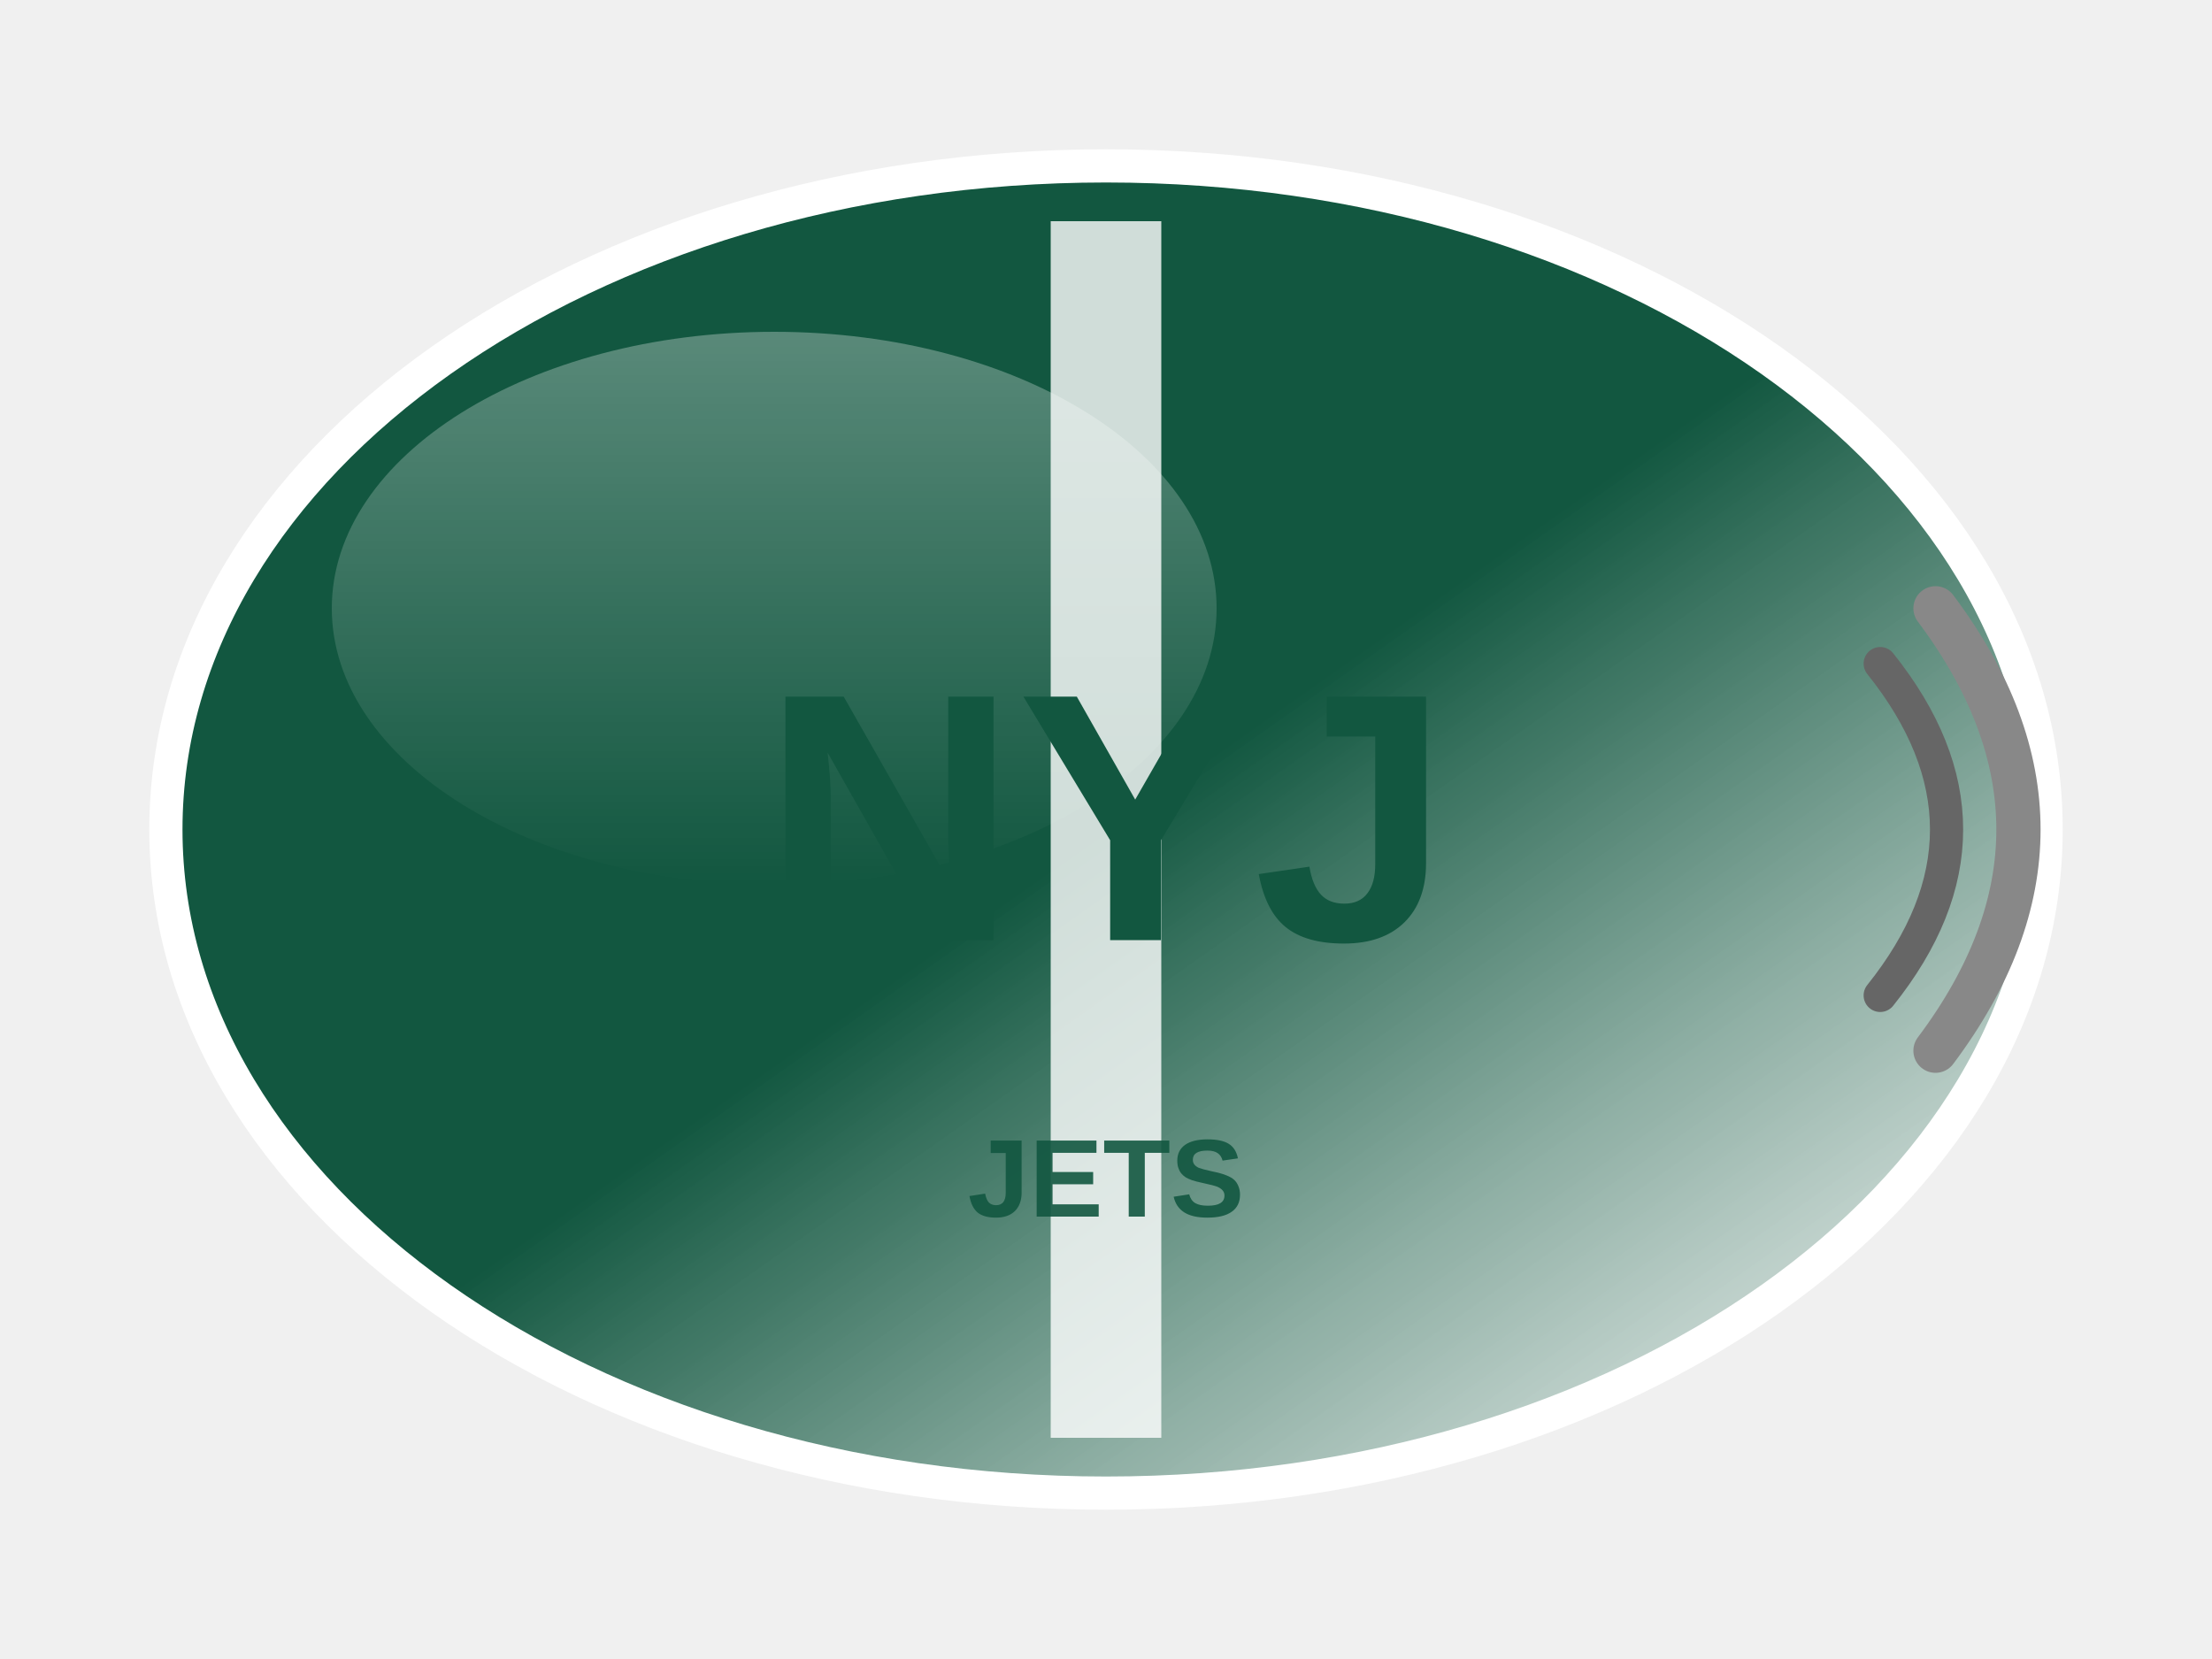
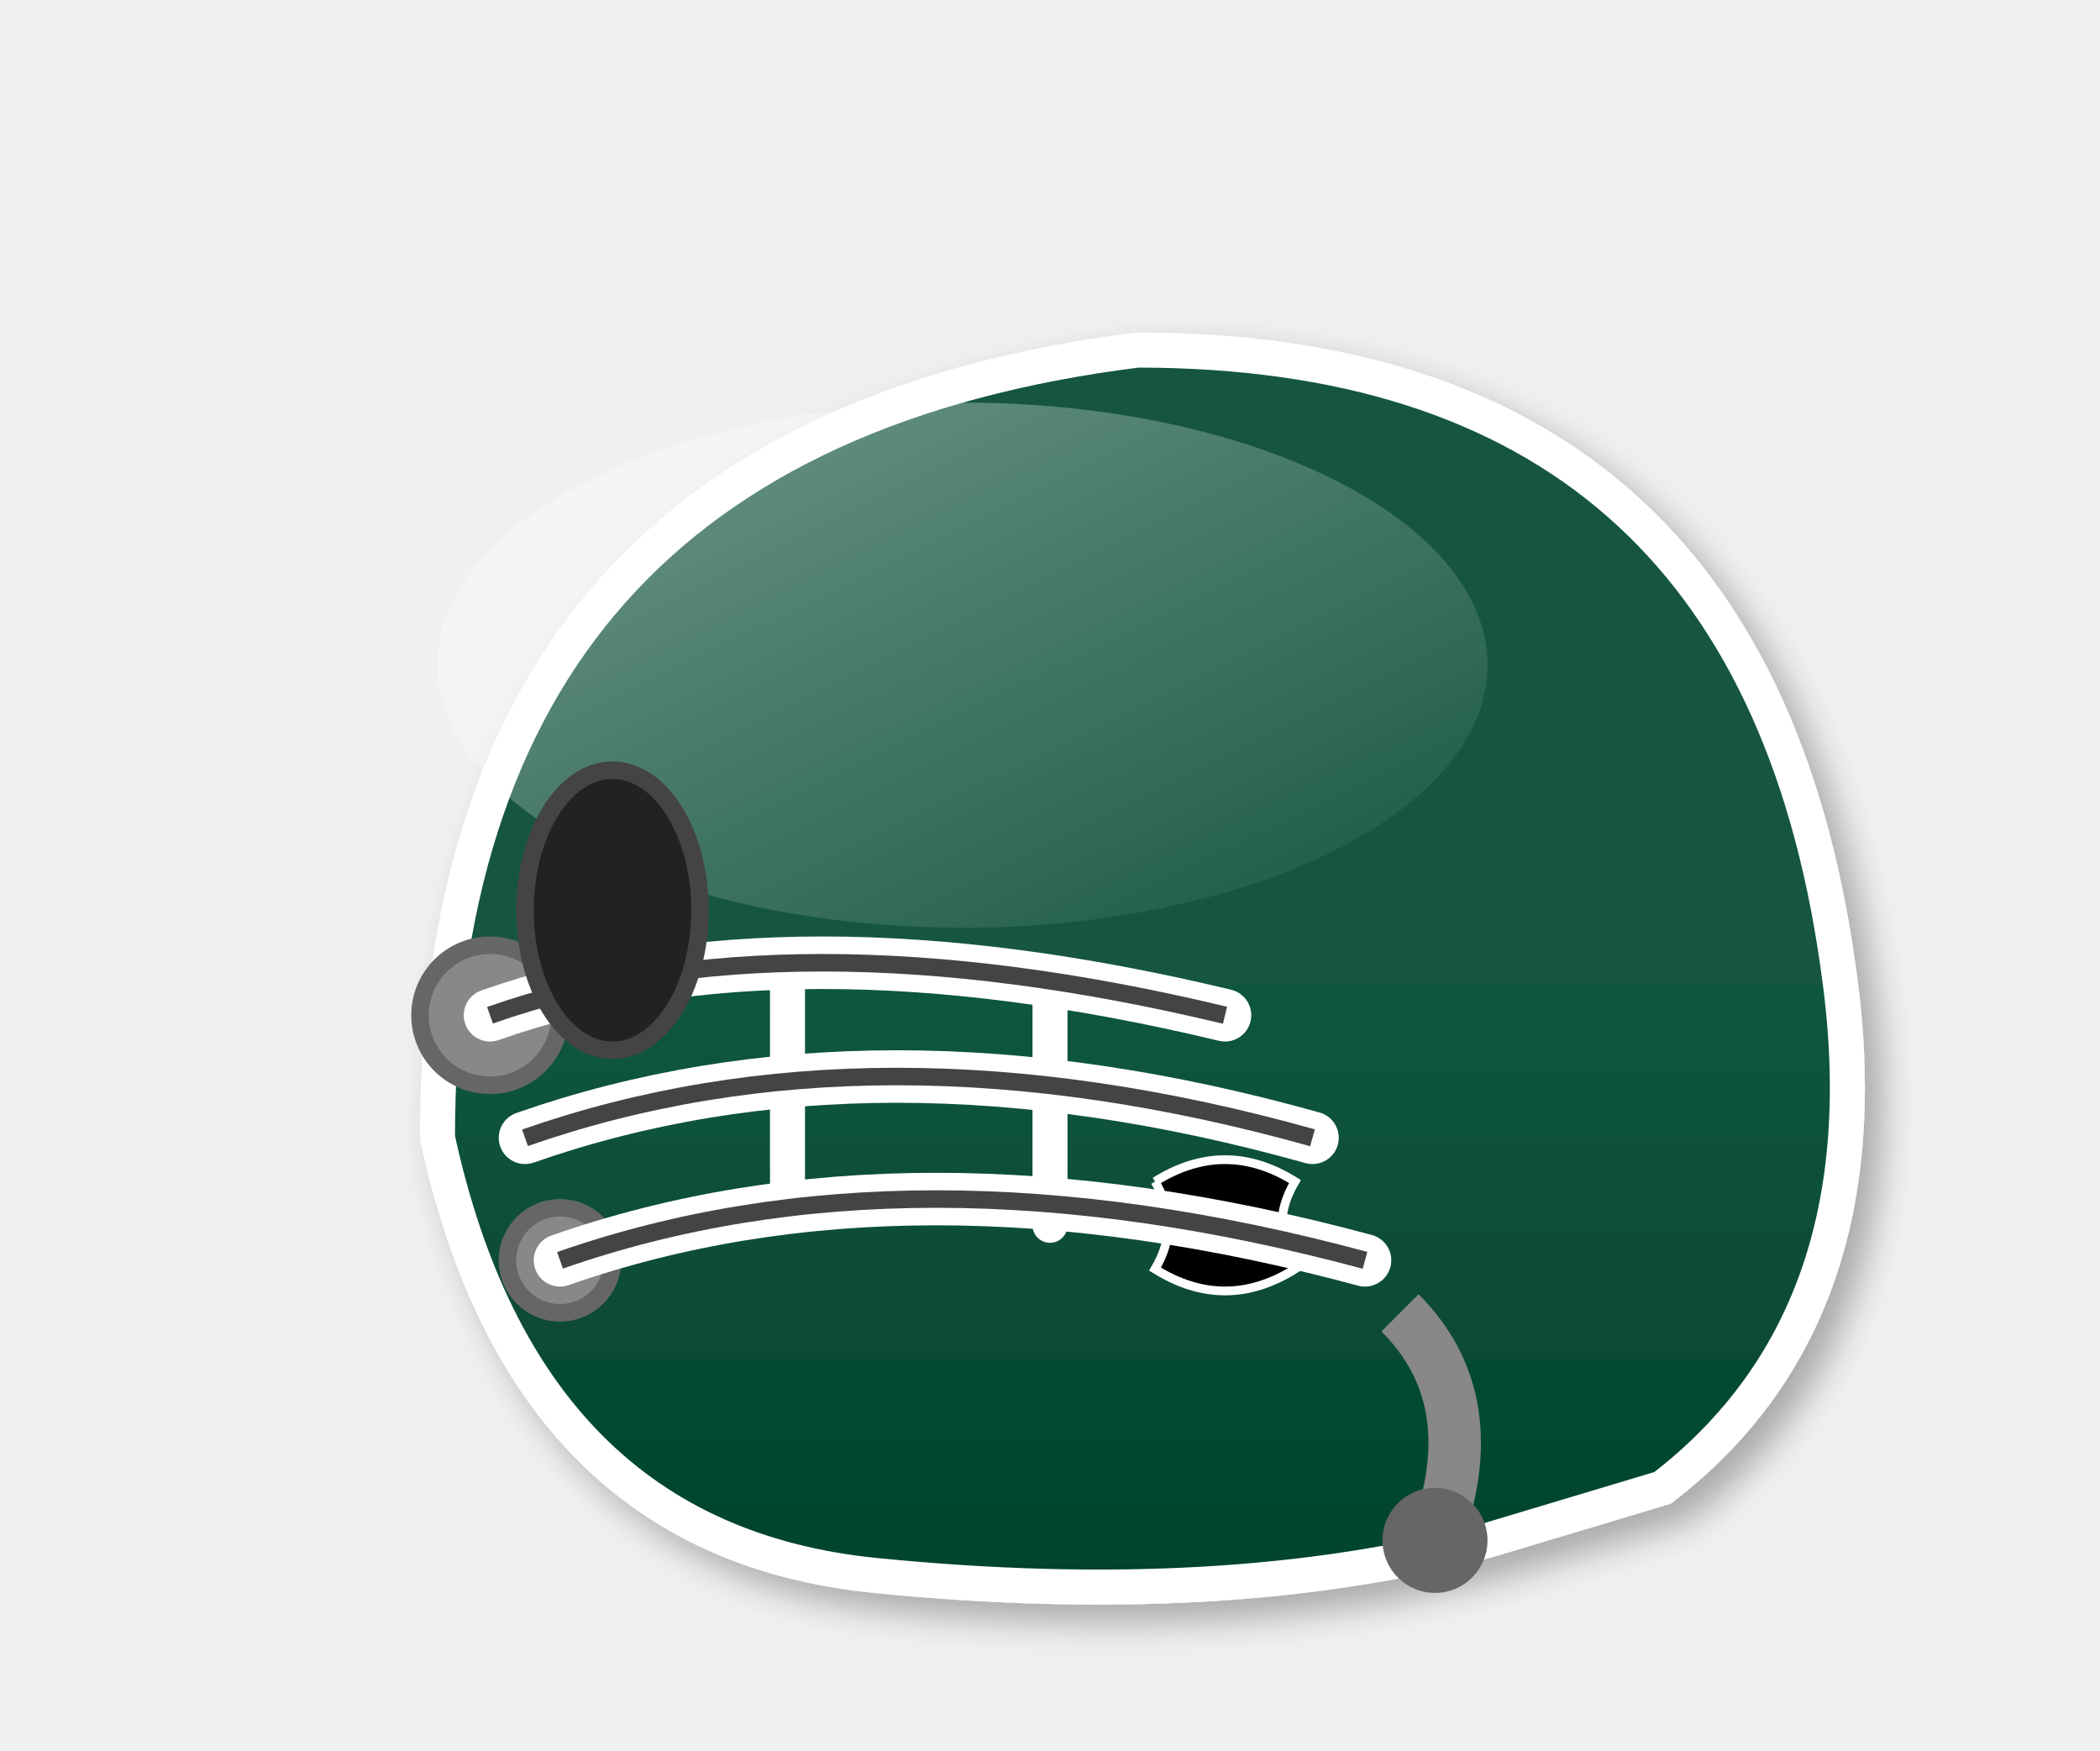
- <svg xmlns="http://www.w3.org/2000/svg" viewBox="0 0 200 150">
+ <svg xmlns="http://www.w3.org/2000/svg" viewBox="0 0 120 100">
  <defs>
-     <linearGradient id="helmetGradNYJ" x1="0%" y1="0%" x2="100%" y2="100%">
+     <linearGradient id="helmetShellNYJ" x1="0%" y1="0%" x2="0%" y2="100%">
      <stop offset="0%" style="stop-color:#125740;stop-opacity:1" />
      <stop offset="50%" style="stop-color:#125740;stop-opacity:1" />
-       <stop offset="100%" style="stop-color:#FFFFFF;stop-opacity:0.8" />
+       <stop offset="100%" style="stop-color:#00432c;stop-opacity:1" />
    </linearGradient>
-     <linearGradient id="highlightNYJ" x1="0%" y1="0%" x2="0%" y2="100%">
-       <stop offset="0%" style="stop-color:#ffffff;stop-opacity:0.3" />
+     <linearGradient id="helmetHighlightNYJ" x1="0%" y1="0%" x2="100%" y2="100%">
+       <stop offset="0%" style="stop-color:#ffffff;stop-opacity:0.4" />
      <stop offset="100%" style="stop-color:#ffffff;stop-opacity:0" />
    </linearGradient>
+     <filter id="shadowNYJ" x="-20%" y="-20%" width="140%" height="140%">
+       <feDropShadow dx="1" dy="1" stdDeviation="1" flood-opacity="0.3" />
+     </filter>
  </defs>
-   <ellipse cx="100" cy="75" rx="85" ry="60" fill="url(#helmetGradNYJ)" stroke="#FFFFFF" stroke-width="3" />
-   <ellipse cx="70" cy="55" rx="40" ry="25" fill="url(#highlightNYJ)" />
-   <path d="M 95 20 L 105 20 L 105 130 L 95 130 Z" fill="#FFFFFF" opacity="0.8" />
-   <path d="M 175 55 Q 190 75 175 95" fill="none" stroke="#888888" stroke-width="4" stroke-linecap="round" />
-   <path d="M 170 60 Q 182 75 170 90" fill="none" stroke="#666666" stroke-width="3" stroke-linecap="round" />
-   <text x="100" y="85" font-family="Arial, sans-serif" font-size="32" font-weight="bold" text-anchor="middle" fill="#125740" style="text-shadow: 1px 1px 2px rgba(0,0,0,0.5);">
-     NYJ
-   </text>
-   <text x="100" y="110" font-family="Arial, sans-serif" font-size="10" font-weight="600" text-anchor="middle" fill="#125740" opacity="0.9">
-     JETS
-   </text>
+   <path d="M 25 65 Q 25 25 65 20 Q 100 20 105 55 Q 108 75 95 85 L 85 88 Q 70 92 50 90 Q 30 88 25 65 Z" fill="url(#helmetShellNYJ)" stroke="#FFFFFF" stroke-width="2" filter="url(#shadowNYJ)" />
+   <ellipse cx="55" cy="38" rx="30" ry="15" fill="url(#helmetHighlightNYJ)" />
+   <g transform="translate(45, 45) scale(0.5)">
+     <path d="M 42 45 Q 50 40 58 45 Q 55 50 58 55 Q 50 60 42 55 Q 45 50 42 45" fill="#000000" stroke="#FFFFFF" stroke-width="1" />
+   </g>
+   <circle cx="28" cy="58" r="4" fill="#888888" stroke="#666666" stroke-width="1" />
+   <circle cx="32" cy="72" r="3" fill="#888888" stroke="#666666" stroke-width="1" />
+   <g stroke="#FFFFFF" stroke-width="3" fill="none" stroke-linecap="round">
+     <path d="M 28 58 Q 45 52 70 58" />
+     <path d="M 30 65 Q 50 58 75 65" />
+     <path d="M 32 72 Q 52 65 78 72" />
+     <path d="M 45 55 L 45 68" stroke-width="2" />
+     <path d="M 60 57 L 60 70" stroke-width="2" />
+   </g>
+   <path d="M 28 58 Q 45 52 70 58" stroke="#444444" stroke-width="1" fill="none" />
+   <path d="M 30 65 Q 50 58 75 65" stroke="#444444" stroke-width="1" fill="none" />
+   <path d="M 32 72 Q 52 65 78 72" stroke="#444444" stroke-width="1" fill="none" />
+   <ellipse cx="35" cy="52" rx="5" ry="8" fill="#222222" stroke="#444444" stroke-width="1" />
+   <path d="M 80 75 Q 85 80 82 88" stroke="#888888" stroke-width="3" fill="none" />
+   <circle cx="82" cy="88" r="3" fill="#666666" />
</svg>
